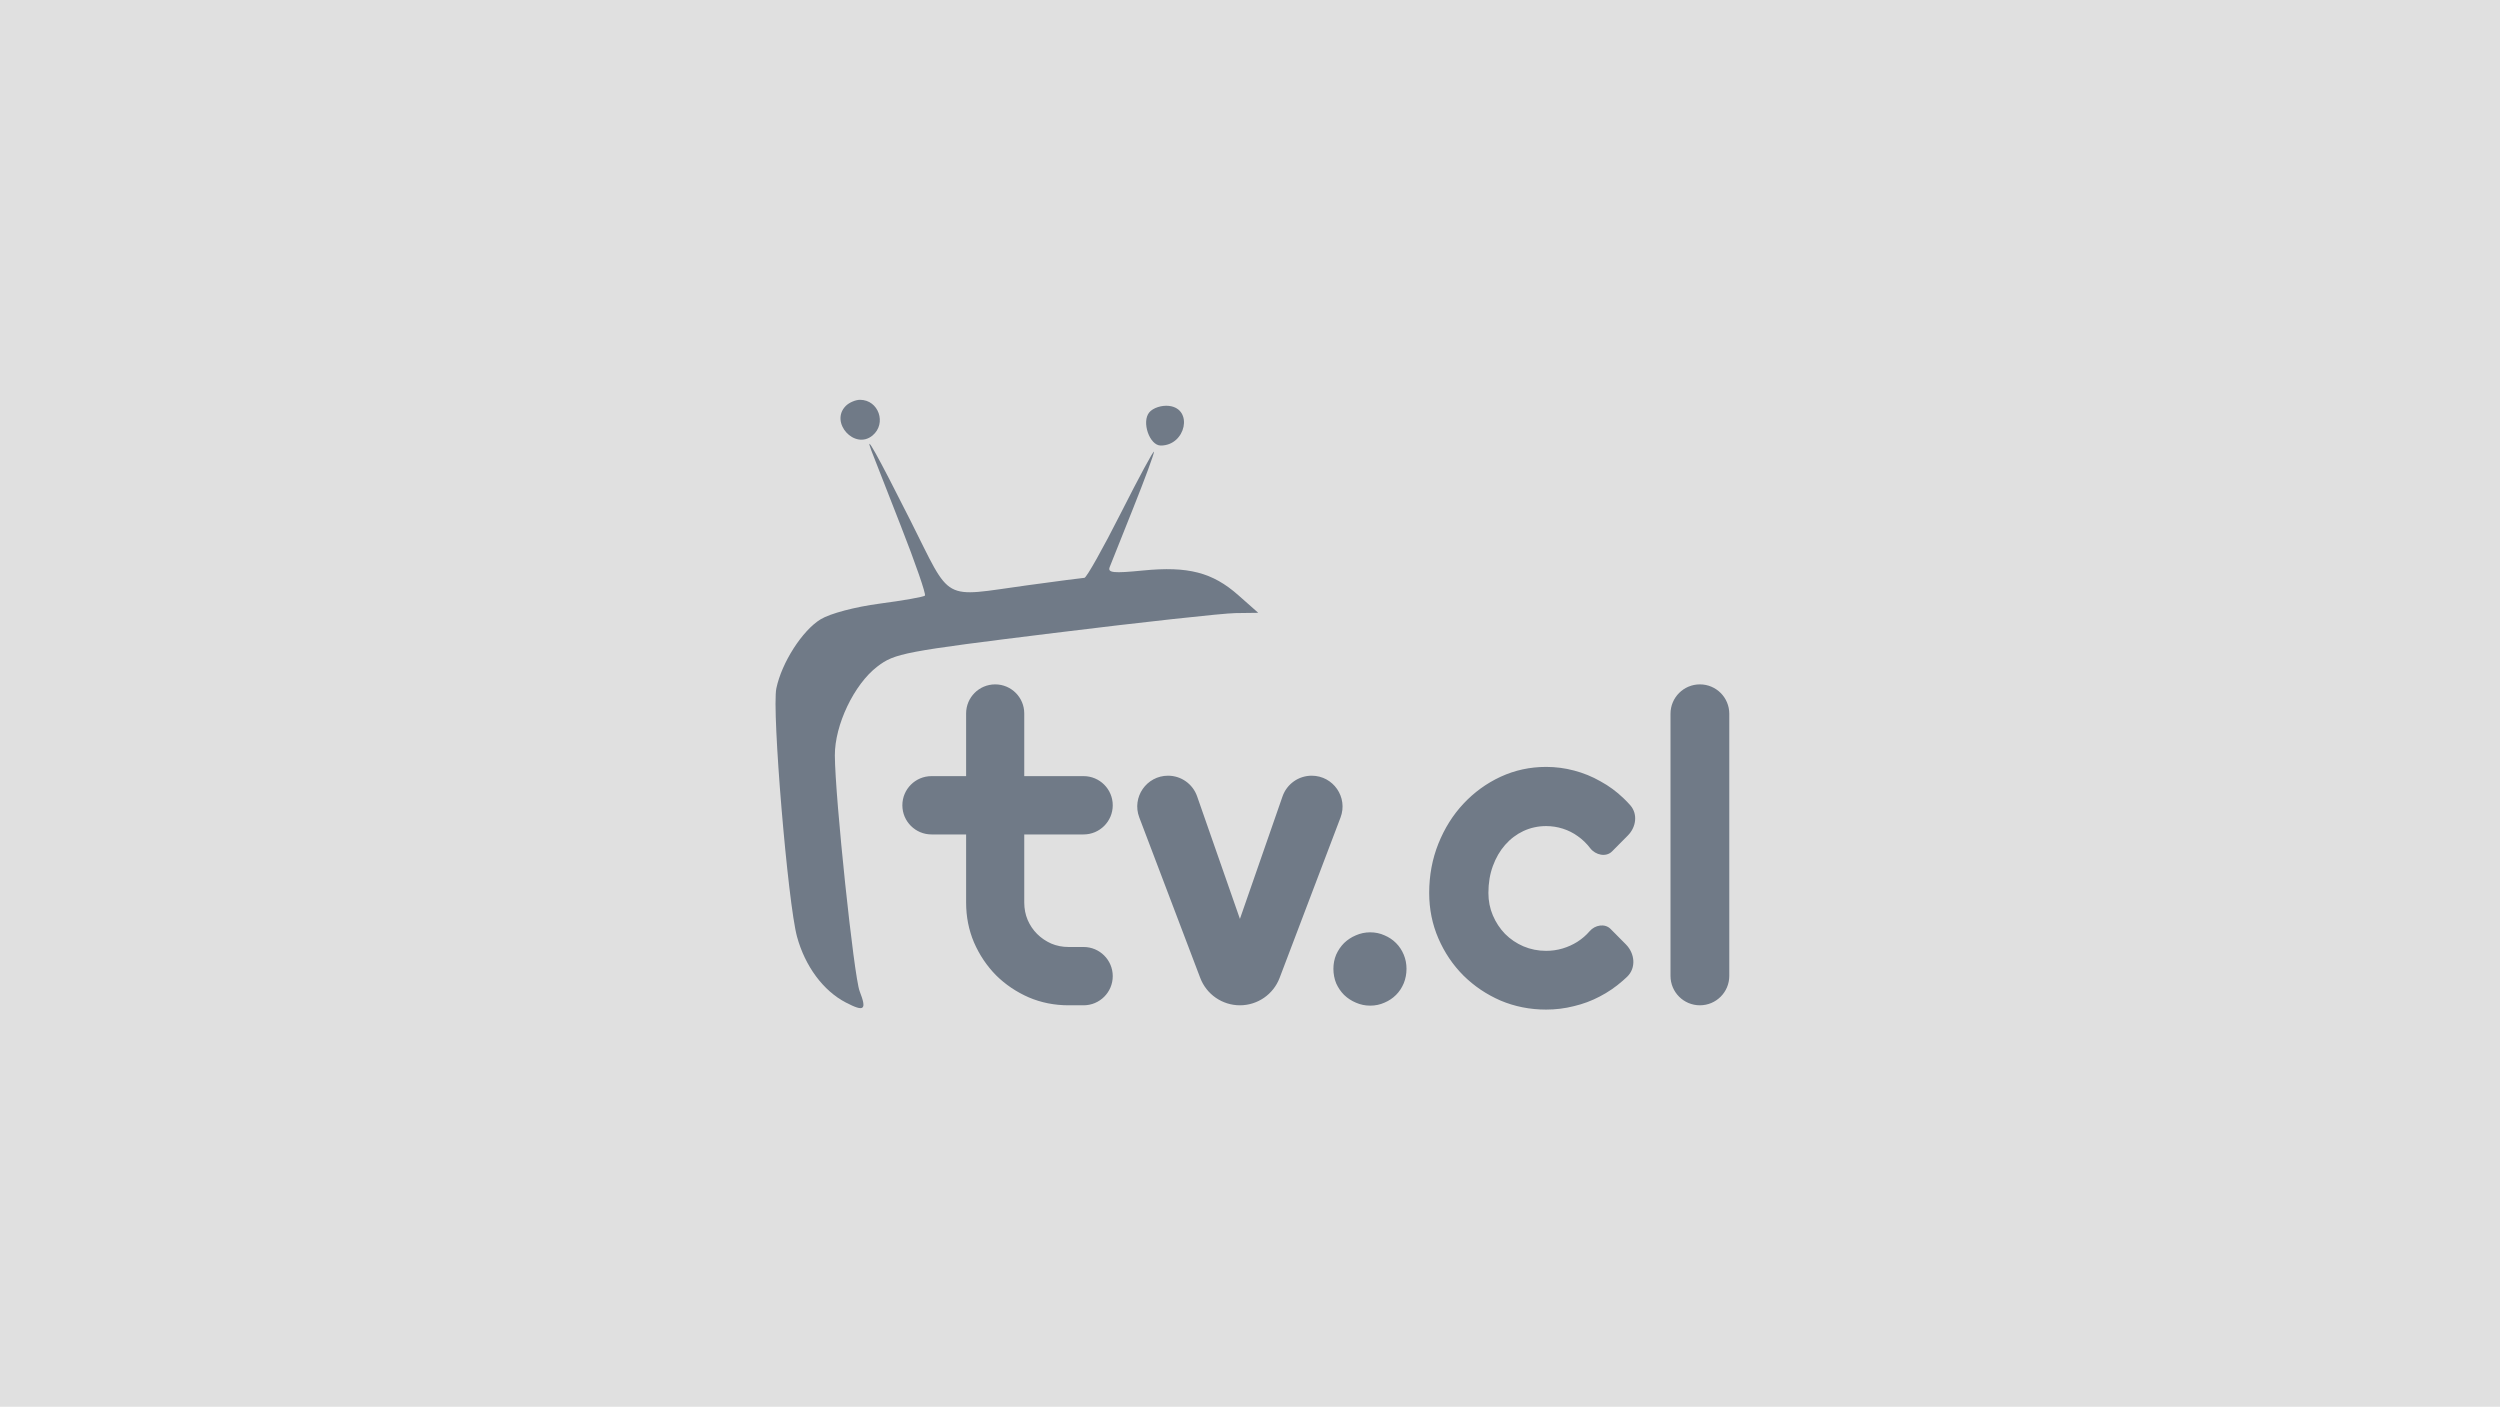
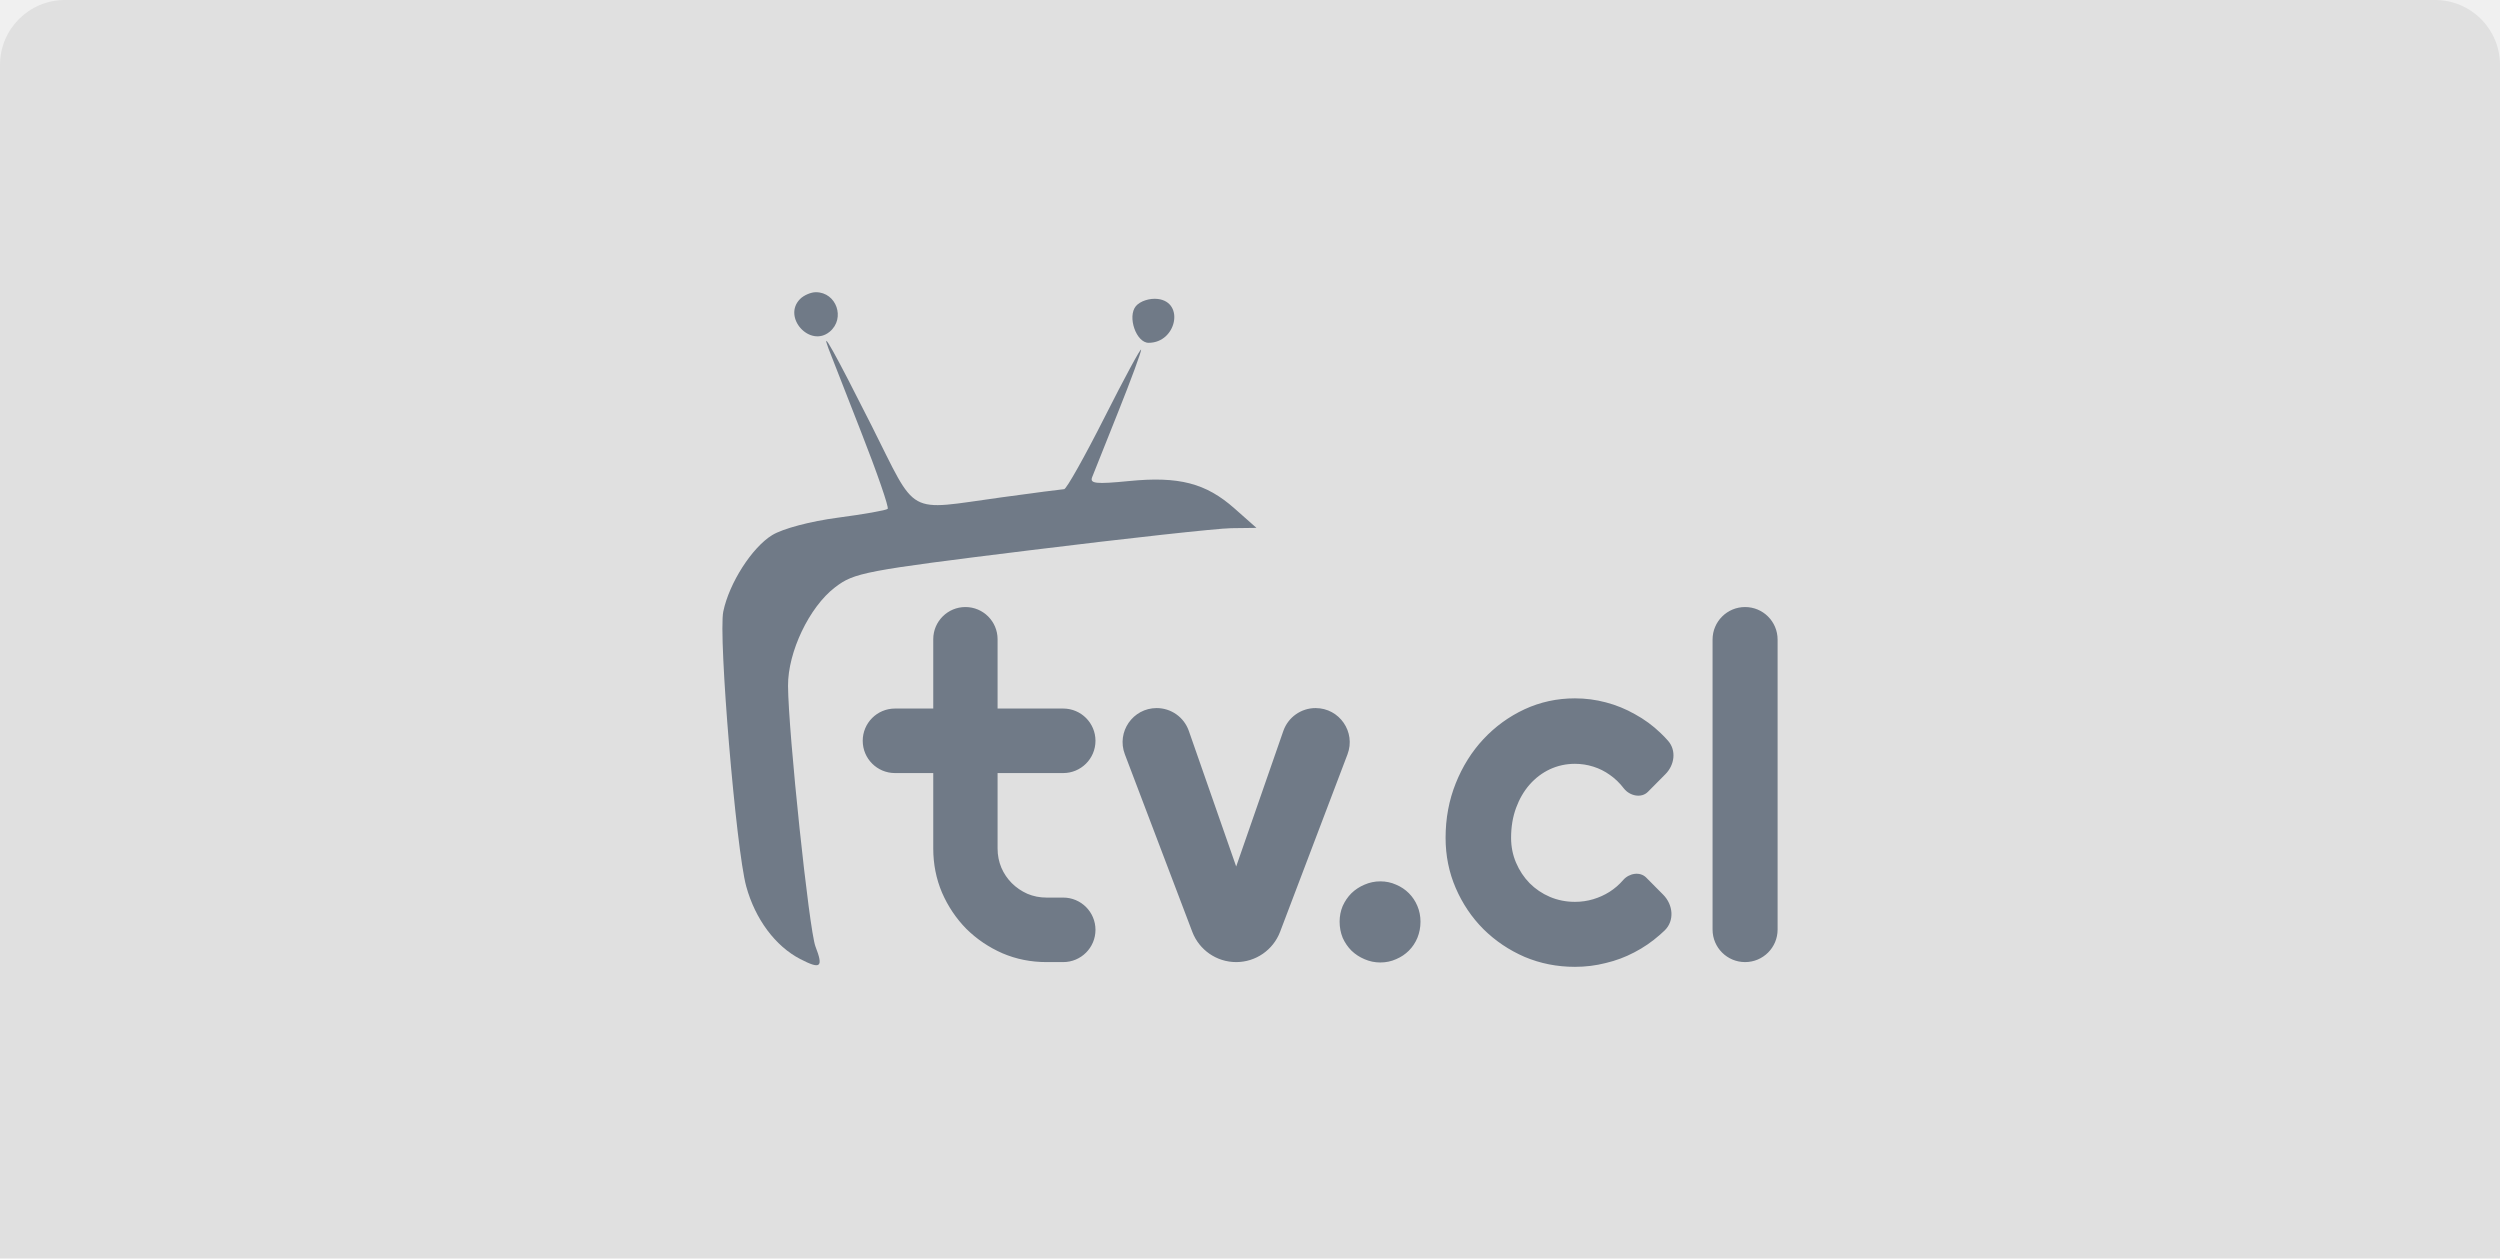
- <svg xmlns="http://www.w3.org/2000/svg" width="519" height="292" viewBox="0 0 519 292" fill="none">
-   <path d="M0 0H519V292H0V0Z" fill="#E0E0E0" />
-   <path fill-rule="evenodd" clip-rule="evenodd" d="M175.586 84.266C172.181 87.676 177.432 93.49 181.136 90.411C184.128 87.923 182.4 83 178.535 83C177.608 83 176.281 83.57 175.586 84.266ZM238.585 85.615C236.948 87.591 238.652 92.494 240.975 92.494C246.195 92.494 247.785 84.859 242.689 84.265C241.156 84.087 239.363 84.676 238.585 85.615ZM180.899 93.549C181.225 94.419 183.969 101.439 186.997 109.147C190.025 116.855 192.283 123.382 192.015 123.65C191.746 123.919 187.537 124.665 182.661 125.308C177.523 125.986 172.353 127.355 170.363 128.566C166.565 130.877 162.282 137.558 161.168 142.909C160.215 147.485 163.551 187.49 165.469 194.487C167.151 200.622 170.924 205.703 175.599 208.124C179.452 210.119 179.981 209.688 178.465 205.781C177.268 202.696 173.364 165.585 173.315 156.844C173.28 150.509 177.312 142.062 182.125 138.385C185.755 135.611 187.543 135.271 218.836 131.406C236.929 129.172 253.864 127.315 256.471 127.281L261.21 127.219L257.074 123.56C251.717 118.823 246.649 117.511 237.279 118.436C231.098 119.045 229.9 118.918 230.381 117.701C230.701 116.892 232.911 111.354 235.291 105.396C237.673 99.437 239.596 94.215 239.565 93.792C239.535 93.368 236.451 99.074 232.711 106.472C228.972 113.87 225.561 119.937 225.13 119.956C224.7 119.974 219.372 120.671 213.29 121.504C195.283 123.972 197.686 125.303 188.999 108.054C182.071 94.3 179.359 89.443 180.899 93.549Z" fill="#707A87" />
-   <g clip-path="url(#clip0_355_28752)">
-     <path fill-rule="evenodd" clip-rule="evenodd" d="M221.82 208.7C218.892 208.7 216.141 208.151 213.567 207.053C210.993 205.926 208.73 204.398 206.778 202.469C204.855 200.511 203.332 198.241 202.207 195.66C201.113 193.079 200.566 190.319 200.566 187.382V173.229H193.383C190.04 173.229 187.33 170.519 187.33 167.177C187.33 163.834 190.04 161.124 193.383 161.124H200.566V148.11C200.566 144.777 203.267 142.076 206.6 142.076C209.933 142.076 212.635 144.777 212.635 148.11V161.124H224.953C228.296 161.124 231.006 163.834 231.006 167.177C231.006 170.519 228.296 173.229 224.953 173.229H212.635V187.382C212.635 188.658 212.872 189.859 213.345 190.987C213.818 192.085 214.469 193.049 215.298 193.88C216.126 194.711 217.102 195.378 218.226 195.882C219.35 196.357 220.548 196.595 221.82 196.595H224.953C228.296 196.595 231.006 199.304 231.006 202.647C231.006 205.99 228.296 208.7 224.953 208.7H221.82ZM257.408 208.7C253.748 208.7 250.469 206.438 249.17 203.017L236.513 169.694C234.925 165.512 238.014 161.035 242.487 161.035C245.204 161.035 247.624 162.753 248.52 165.318L257.408 190.764L266.25 165.338C267.146 162.762 269.575 161.035 272.303 161.035C276.788 161.035 279.886 165.525 278.293 169.718L265.645 203.017C264.346 206.438 261.067 208.7 257.408 208.7ZM359 202.599C359 205.968 356.268 208.7 352.899 208.7C349.529 208.7 346.797 205.968 346.797 202.599V148.177C346.797 144.807 349.529 142.076 352.899 142.076C356.268 142.076 359 144.807 359 148.177V202.599ZM338.451 167.178C340.047 169.004 339.661 171.714 337.953 173.436L334.666 176.749C333.42 178.005 331.251 177.514 330.158 176.122C329.388 175.113 328.516 174.268 327.539 173.585C326.593 172.903 325.557 172.384 324.433 172.028C323.309 171.672 322.156 171.494 320.972 171.494C319.316 171.494 317.748 171.835 316.269 172.517C314.819 173.2 313.547 174.164 312.453 175.41C311.388 176.627 310.545 178.08 309.923 179.772C309.302 181.463 308.992 183.332 308.992 185.379C308.992 187.041 309.302 188.598 309.923 190.052C310.545 191.506 311.388 192.782 312.453 193.88C313.547 194.978 314.819 195.838 316.269 196.461C317.748 197.084 319.316 197.396 320.972 197.396C322.156 197.396 323.294 197.232 324.389 196.906C325.484 196.58 326.504 196.12 327.451 195.526C328.427 194.903 329.285 194.162 330.024 193.301C331.122 192.031 333.165 191.651 334.347 192.842L337.536 196.057C339.403 197.939 339.699 200.947 337.785 202.783C337.484 203.071 337.175 203.353 336.858 203.626C335.408 204.902 333.826 205.985 332.11 206.875C330.424 207.765 328.634 208.433 326.741 208.878C324.877 209.353 322.954 209.59 320.972 209.59C317.629 209.59 314.479 208.967 311.521 207.721C308.592 206.445 306.019 204.709 303.8 202.514C301.611 200.318 299.88 197.752 298.608 194.814C297.336 191.877 296.7 188.732 296.7 185.379C296.7 181.73 297.336 178.318 298.608 175.143C299.88 171.968 301.611 169.209 303.8 166.865C306.019 164.491 308.592 162.622 311.521 161.257C314.479 159.893 317.629 159.21 320.972 159.21C322.954 159.21 324.892 159.462 326.785 159.967C328.708 160.471 330.527 161.213 332.243 162.192C333.988 163.141 335.586 164.313 337.035 165.708C337.53 166.175 338.002 166.665 338.451 167.178ZM291.413 204.142C291.798 203.193 291.99 202.184 291.99 201.116C291.99 200.078 291.798 199.099 291.413 198.179C291.029 197.259 290.496 196.458 289.816 195.775C289.136 195.093 288.337 194.559 287.42 194.173C286.503 193.758 285.512 193.55 284.447 193.55C283.411 193.55 282.42 193.758 281.474 194.173C280.557 194.559 279.743 195.093 279.033 195.775C278.353 196.458 277.806 197.259 277.391 198.179C277.007 199.099 276.815 200.078 276.815 201.116C276.815 202.184 277.007 203.193 277.391 204.142C277.806 205.062 278.353 205.863 279.033 206.546C279.743 207.228 280.557 207.762 281.474 208.148C282.42 208.563 283.411 208.771 284.447 208.771C285.512 208.771 286.503 208.563 287.42 208.148C288.337 207.762 289.136 207.228 289.816 206.546C290.496 205.863 291.029 205.062 291.413 204.142Z" fill="#707A87" />
+ <svg xmlns="http://www.w3.org/2000/svg" width="308" height="155" viewBox="0 0 308 155" fill="none">
+   <path d="M0 8C0 3.582 3.582 0 8 0H300C304.418 0 308 3.582 308 8V155H0V8Z" fill="#E0E0E0" />
+   <path fill-rule="evenodd" clip-rule="evenodd" d="M98.577 36.831C96.341 39.07 99.789 42.887 102.221 40.866C104.185 39.233 103.051 36 100.513 36C99.904 36 99.033 36.374 98.577 36.831ZM139.939 37.717C138.865 39.014 139.984 42.234 141.509 42.234C144.936 42.234 145.98 37.22 142.634 36.831C141.628 36.713 140.45 37.101 139.939 37.717ZM102.065 42.926C102.279 43.498 104.081 48.106 106.069 53.167C108.057 58.228 109.539 62.514 109.363 62.69C109.187 62.866 106.424 63.356 103.222 63.778C99.848 64.223 96.454 65.122 95.147 65.917C92.654 67.435 89.842 71.821 89.11 75.334C88.484 78.339 90.675 104.605 91.934 109.198C93.038 113.227 95.516 116.562 98.585 118.152C101.115 119.462 101.462 119.179 100.467 116.614C99.681 114.588 97.118 90.223 97.086 84.484C97.063 80.324 99.71 74.778 102.87 72.364C105.254 70.542 106.427 70.319 126.973 67.782C138.852 66.315 149.972 65.096 151.683 65.073L154.795 65.033L152.079 62.631C148.562 59.52 145.234 58.658 139.082 59.266C135.024 59.666 134.237 59.582 134.553 58.784C134.764 58.252 136.214 54.616 137.777 50.704C139.341 46.792 140.603 43.363 140.583 43.086C140.563 42.807 138.538 46.553 136.083 51.411C133.628 56.268 131.388 60.251 131.106 60.264C130.823 60.276 127.325 60.733 123.332 61.281C111.509 62.901 113.087 63.775 107.383 52.45C102.835 43.419 101.054 40.23 102.065 42.926Z" fill="#707A87" />
+   <g clip-path="url(#clip0_344_28649)">
+     <path fill-rule="evenodd" clip-rule="evenodd" d="M128.933 118.53C127.01 118.53 125.203 118.17 123.514 117.449C121.824 116.709 120.338 115.706 119.056 114.439C117.794 113.154 116.793 111.663 116.055 109.969C115.337 108.274 114.977 106.462 114.977 104.534V95.242H110.261C108.067 95.242 106.287 93.462 106.287 91.267C106.287 89.073 108.067 87.293 110.261 87.293H114.977V78.749C114.977 76.561 116.751 74.787 118.94 74.787C121.128 74.787 122.902 76.561 122.902 78.749V87.293H130.989C133.184 87.293 134.963 89.073 134.963 91.267C134.963 93.462 133.184 95.242 130.989 95.242H122.902V104.534C122.902 105.371 123.057 106.16 123.368 106.901C123.679 107.621 124.106 108.254 124.65 108.8C125.194 109.345 125.835 109.784 126.573 110.115C127.311 110.426 128.097 110.582 128.933 110.582H130.989C133.184 110.582 134.963 112.362 134.963 114.556C134.963 116.751 133.184 118.53 130.989 118.53H128.933ZM152.298 118.53C149.895 118.53 147.743 117.045 146.889 114.799L138.579 92.921C137.537 90.175 139.565 87.235 142.502 87.235C144.286 87.235 145.875 88.363 146.463 90.047L152.298 106.754L158.104 90.06C158.692 88.369 160.286 87.235 162.077 87.235C165.022 87.235 167.056 90.183 166.011 92.936L157.707 114.799C156.853 117.045 154.701 118.53 152.298 118.53ZM219 114.524C219 116.737 217.207 118.53 214.994 118.53C212.782 118.53 210.988 116.737 210.988 114.524V78.793C210.988 76.581 212.782 74.787 214.994 74.787C217.207 74.787 219 76.581 219 78.793V114.524ZM205.508 91.269C206.556 92.468 206.303 94.247 205.181 95.377L203.023 97.553C202.205 98.377 200.781 98.054 200.063 97.141C199.558 96.478 198.985 95.923 198.344 95.475C197.723 95.027 197.043 94.686 196.305 94.453C195.567 94.219 194.809 94.102 194.032 94.102C192.945 94.102 191.915 94.326 190.944 94.774C189.992 95.222 189.157 95.855 188.439 96.673C187.739 97.472 187.186 98.427 186.778 99.537C186.37 100.647 186.166 101.875 186.166 103.219C186.166 104.31 186.37 105.332 186.778 106.287C187.186 107.241 187.739 108.079 188.439 108.8C189.157 109.521 189.992 110.086 190.944 110.495C191.915 110.904 192.945 111.108 194.032 111.108C194.809 111.108 195.557 111.001 196.276 110.787C196.994 110.573 197.664 110.271 198.286 109.881C198.927 109.472 199.49 108.985 199.976 108.42C200.696 107.586 202.037 107.336 202.814 108.119L204.907 110.229C206.134 111.465 206.328 113.44 205.071 114.645C204.874 114.835 204.671 115.019 204.462 115.199C203.511 116.037 202.471 116.748 201.345 117.332C200.238 117.917 199.063 118.355 197.82 118.647C196.596 118.959 195.334 119.115 194.032 119.115C191.838 119.115 189.769 118.706 187.827 117.887C185.904 117.05 184.214 115.91 182.757 114.469C181.32 113.027 180.184 111.342 179.349 109.413C178.514 107.485 178.096 105.42 178.096 103.219C178.096 100.823 178.514 98.582 179.349 96.498C180.184 94.413 181.32 92.602 182.757 91.063C184.214 89.504 185.904 88.277 187.827 87.381C189.769 86.485 191.838 86.037 194.032 86.037C195.334 86.037 196.606 86.203 197.849 86.534C199.111 86.865 200.306 87.352 201.432 87.995C202.578 88.618 203.627 89.388 204.579 90.303C204.904 90.61 205.214 90.931 205.508 91.269ZM174.625 115.538C174.877 114.915 175.004 114.252 175.004 113.551C175.004 112.869 174.877 112.226 174.625 111.622C174.372 111.019 174.023 110.493 173.576 110.045C173.129 109.596 172.605 109.246 172.003 108.993C171.401 108.72 170.75 108.583 170.051 108.583C169.371 108.583 168.721 108.72 168.099 108.993C167.497 109.246 166.963 109.596 166.497 110.045C166.05 110.493 165.691 111.019 165.419 111.622C165.166 112.226 165.04 112.869 165.04 113.551C165.04 114.252 165.166 114.915 165.419 115.538C165.691 116.142 166.05 116.668 166.497 117.116C166.963 117.564 167.497 117.915 168.099 118.168C168.721 118.441 169.371 118.577 170.051 118.577C170.75 118.577 171.401 118.441 172.003 118.168C172.605 117.915 173.129 117.564 173.576 117.116C174.023 116.668 174.372 116.142 174.625 115.538Z" fill="#707A87" />
  </g>
  <defs>
-     <clipPath id="clip0_355_28752">
-       <rect width="171.67" height="67.515" fill="white" transform="translate(187.33 142.076)" />
+     <clipPath id="clip0_344_28649">
+       <rect width="112.713" height="44.328" fill="white" transform="translate(106.287 74.787)" />
    </clipPath>
  </defs>
</svg>
